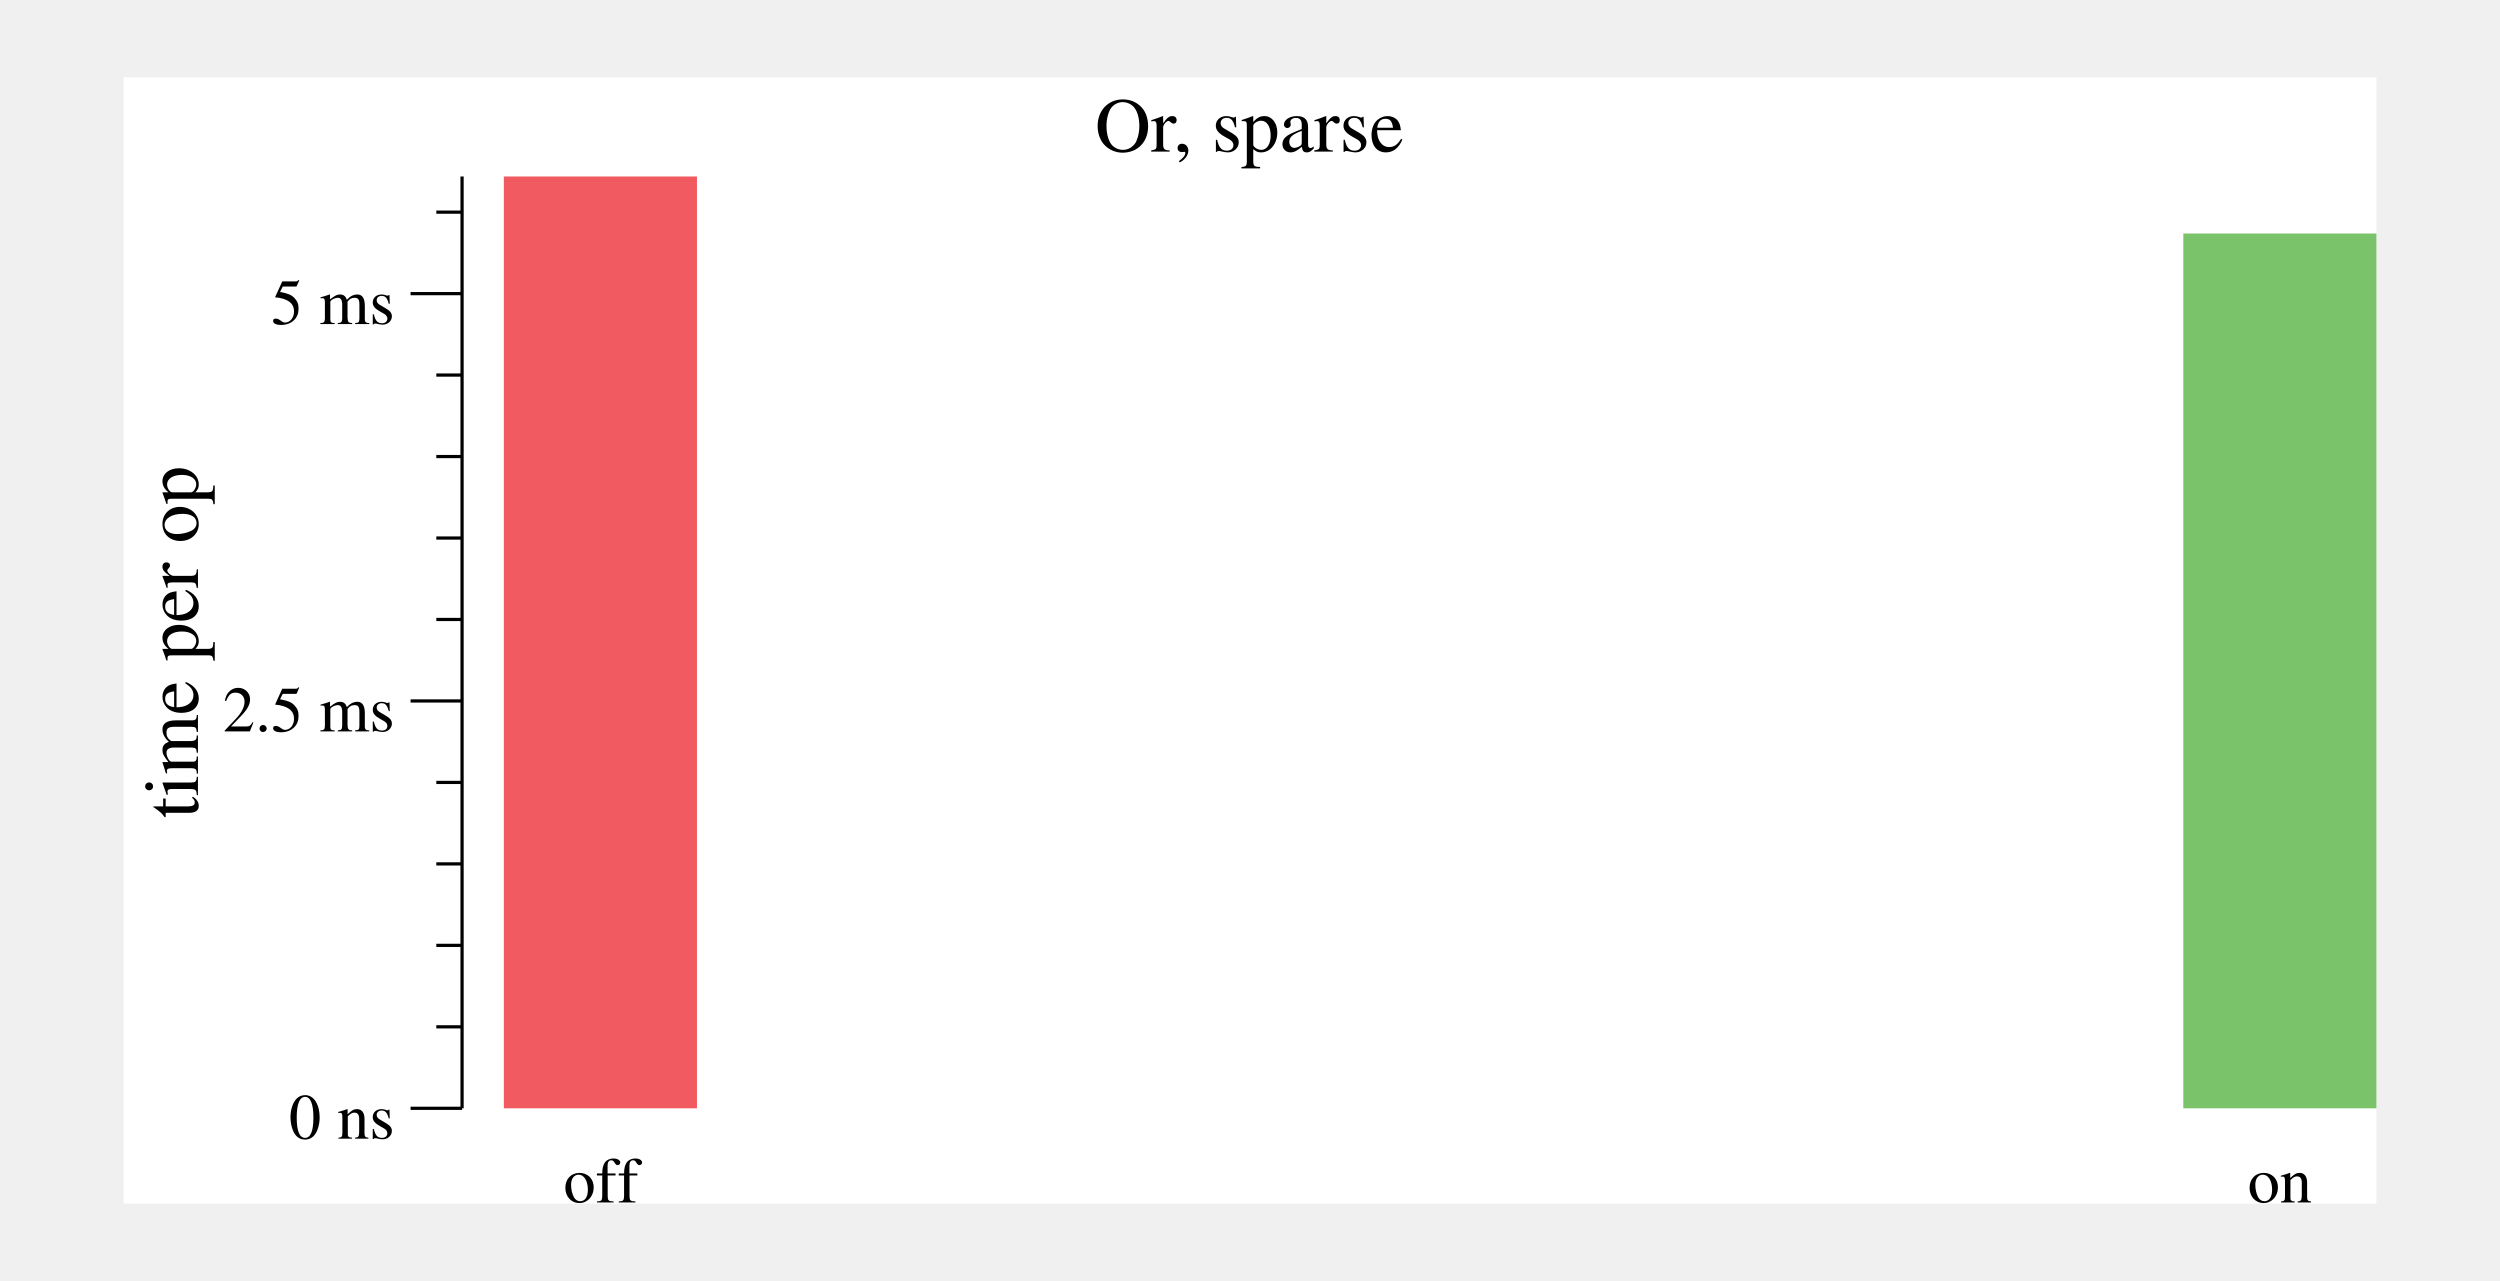
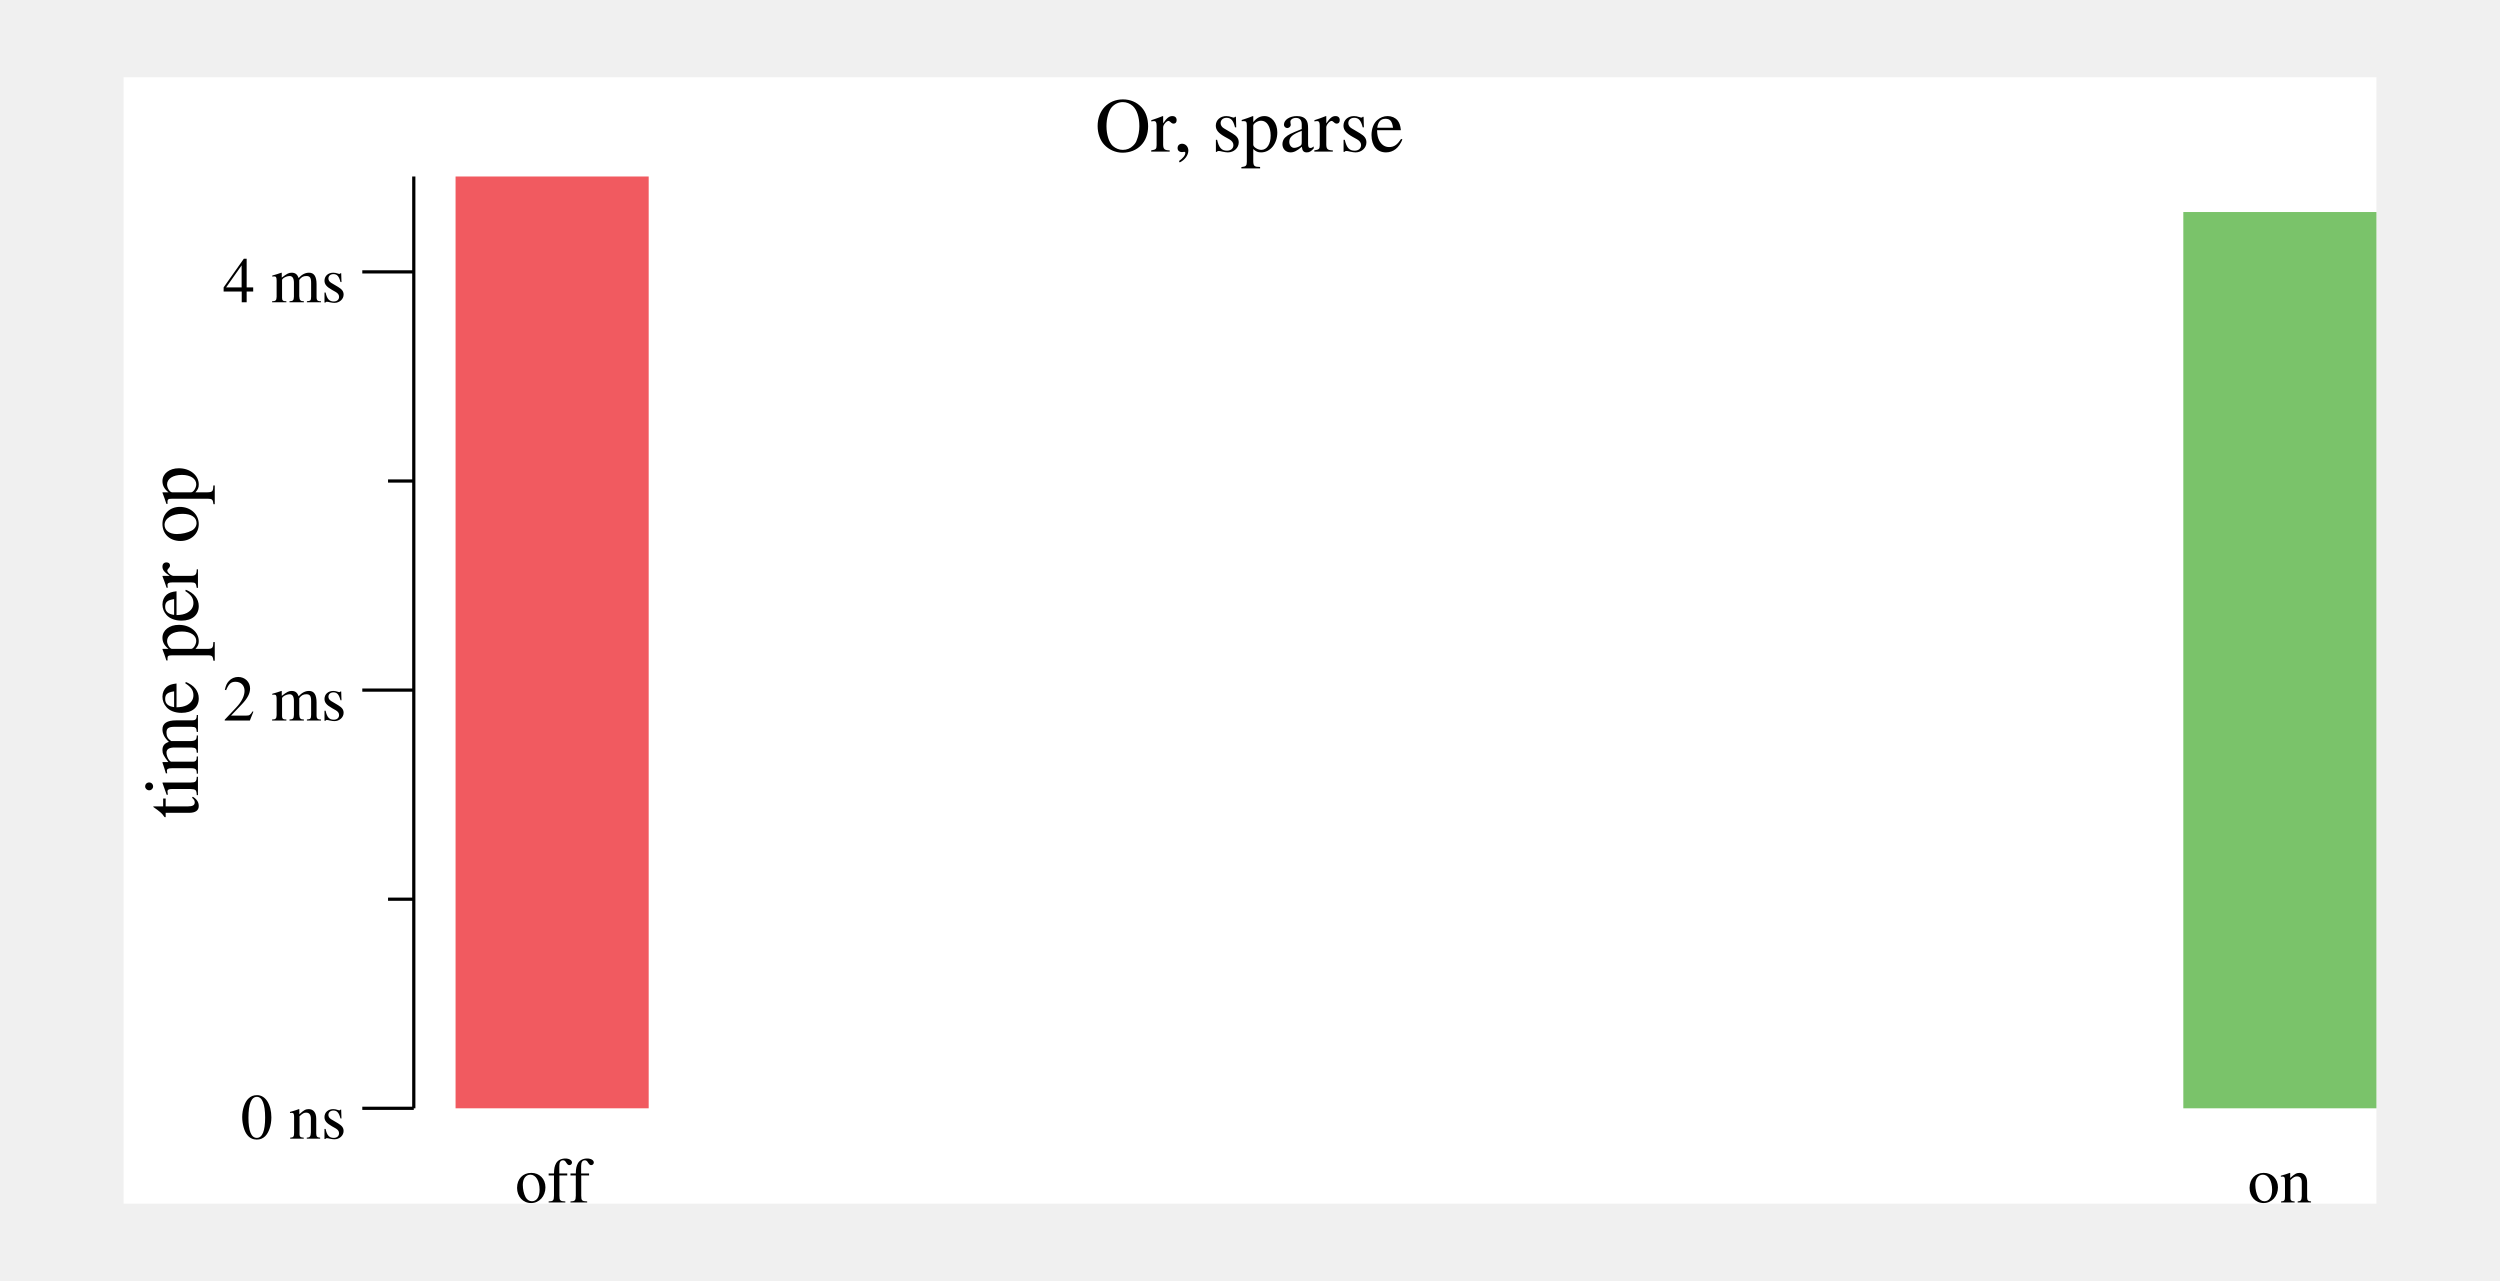
<svg xmlns="http://www.w3.org/2000/svg" width="388.4pt" height="199pt" viewBox="0 0 388.4 199">
  <g transform="scale(1, -1) translate(0, -199)">
    <path d="M19.2,12L369.2,12L369.2,187L19.2,187Z" style="fill:#FFFFFF" />
    <text x="170.12" y="-175.45" transform="scale(1, -1)" style="font-family:Times;font-weight:normal;font-style:normal;font-size:12px">Or, sparse</text>
-     <text x="87.536" y="-12.186" transform="scale(1, -1)" style="font-family:Times;font-weight:normal;font-style:normal;font-size:10px">off</text>
+     <text x="80.036" y="-12.186" transform="scale(1, -1)" style="font-family:Times;font-weight:normal;font-style:normal;font-size:10px">off</text>
    <text x="349.2" y="-12.186" transform="scale(1, -1)" style="font-family:Times;font-weight:normal;font-style:normal;font-size:10px">on</text>
    <g transform="rotate(90)">
      <text x="71.874" y="30.755" transform="scale(1, -1)" style="font-family:Times;font-weight:normal;font-style:normal;font-size:12px">time per op</text>
    </g>
-     <text x="44.894" y="-22.093" transform="scale(1, -1)" style="font-family:Times;font-weight:normal;font-style:normal;font-size:10px">0 ns</text>
-     <text x="34.616" y="-85.377" transform="scale(1, -1)" style="font-family:Times;font-weight:normal;font-style:normal;font-size:10px">2.5 ms</text>
-     <text x="42.116" y="-148.66" transform="scale(1, -1)" style="font-family:Times;font-weight:normal;font-style:normal;font-size:10px">5 ms</text>
-     <path d="M63.786,26.814L71.786,26.814" style="fill:none;stroke:#000000;stroke-width:0.5" />
-     <path d="M63.786,90.099L71.786,90.099" style="fill:none;stroke:#000000;stroke-width:0.5" />
-     <path d="M63.786,153.38L71.786,153.38" style="fill:none;stroke:#000000;stroke-width:0.5" />
-     <path d="M67.786,39.471L71.786,39.471" style="fill:none;stroke:#000000;stroke-width:0.5" />
-     <path d="M67.786,52.128L71.786,52.128" style="fill:none;stroke:#000000;stroke-width:0.5" />
-     <path d="M67.786,64.785L71.786,64.785" style="fill:none;stroke:#000000;stroke-width:0.5" />
-     <path d="M67.786,77.442L71.786,77.442" style="fill:none;stroke:#000000;stroke-width:0.5" />
-     <path d="M67.786,102.76L71.786,102.76" style="fill:none;stroke:#000000;stroke-width:0.5" />
-     <path d="M67.786,115.41L71.786,115.41" style="fill:none;stroke:#000000;stroke-width:0.5" />
-     <path d="M67.786,128.07L71.786,128.07" style="fill:none;stroke:#000000;stroke-width:0.5" />
-     <path d="M67.786,140.73L71.786,140.73" style="fill:none;stroke:#000000;stroke-width:0.5" />
-     <path d="M67.786,166.04L71.786,166.04" style="fill:none;stroke:#000000;stroke-width:0.5" />
-     <path d="M71.786,26.814L71.786,171.58" style="fill:none;stroke:#000000;stroke-width:0.5" />
-     <path d="M78.276,26.814L78.276,171.58L108.28,171.58L108.28,26.814Z" style="fill:#F15A60" />
+     <text x="37.394" y="-22.093" transform="scale(1, -1)" style="font-family:Times;font-weight:normal;font-style:normal;font-size:10px">0 ns</text>
+     <text x="34.616" y="-87.065" transform="scale(1, -1)" style="font-family:Times;font-weight:normal;font-style:normal;font-size:10px">2 ms</text>
+     <text x="34.616" y="-152.04" transform="scale(1, -1)" style="font-family:Times;font-weight:normal;font-style:normal;font-size:10px">4 ms</text>
+     <path d="M56.286,26.814L64.286,26.814" style="fill:none;stroke:#000000;stroke-width:0.5" />
+     <path d="M56.286,91.786L64.286,91.786" style="fill:none;stroke:#000000;stroke-width:0.5" />
+     <path d="M56.286,156.76L64.286,156.76" style="fill:none;stroke:#000000;stroke-width:0.5" />
+     <path d="M60.286,59.3L64.286,59.3" style="fill:none;stroke:#000000;stroke-width:0.5" />
+     <path d="M60.286,124.27L64.286,124.27" style="fill:none;stroke:#000000;stroke-width:0.5" />
+     <path d="M64.286,26.814L64.286,171.58" style="fill:none;stroke:#000000;stroke-width:0.5" />
+     <path d="M70.776,26.814L70.776,171.58L100.78,171.58L100.78,26.814Z" style="fill:#F15A60" />
    <path d="M339.2,26.814L339.2,26.814L369.2,26.814L369.2,26.814Z" style="fill:#F15A60" />
-     <path d="M78.276,26.814L78.276,26.814L108.28,26.814L108.28,26.814Z" style="fill:#7AC36A" />
-     <path d="M339.2,26.814L339.2,162.72L369.2,162.72L369.2,26.814Z" style="fill:#7AC36A" />
+     <path d="M70.776,26.814L70.776,26.814L100.78,26.814L100.78,26.814Z" style="fill:#7AC36A" />
+     <path d="M339.2,26.814L339.2,166.06L369.2,166.06L369.2,26.814Z" style="fill:#7AC36A" />
  </g>
</svg>
